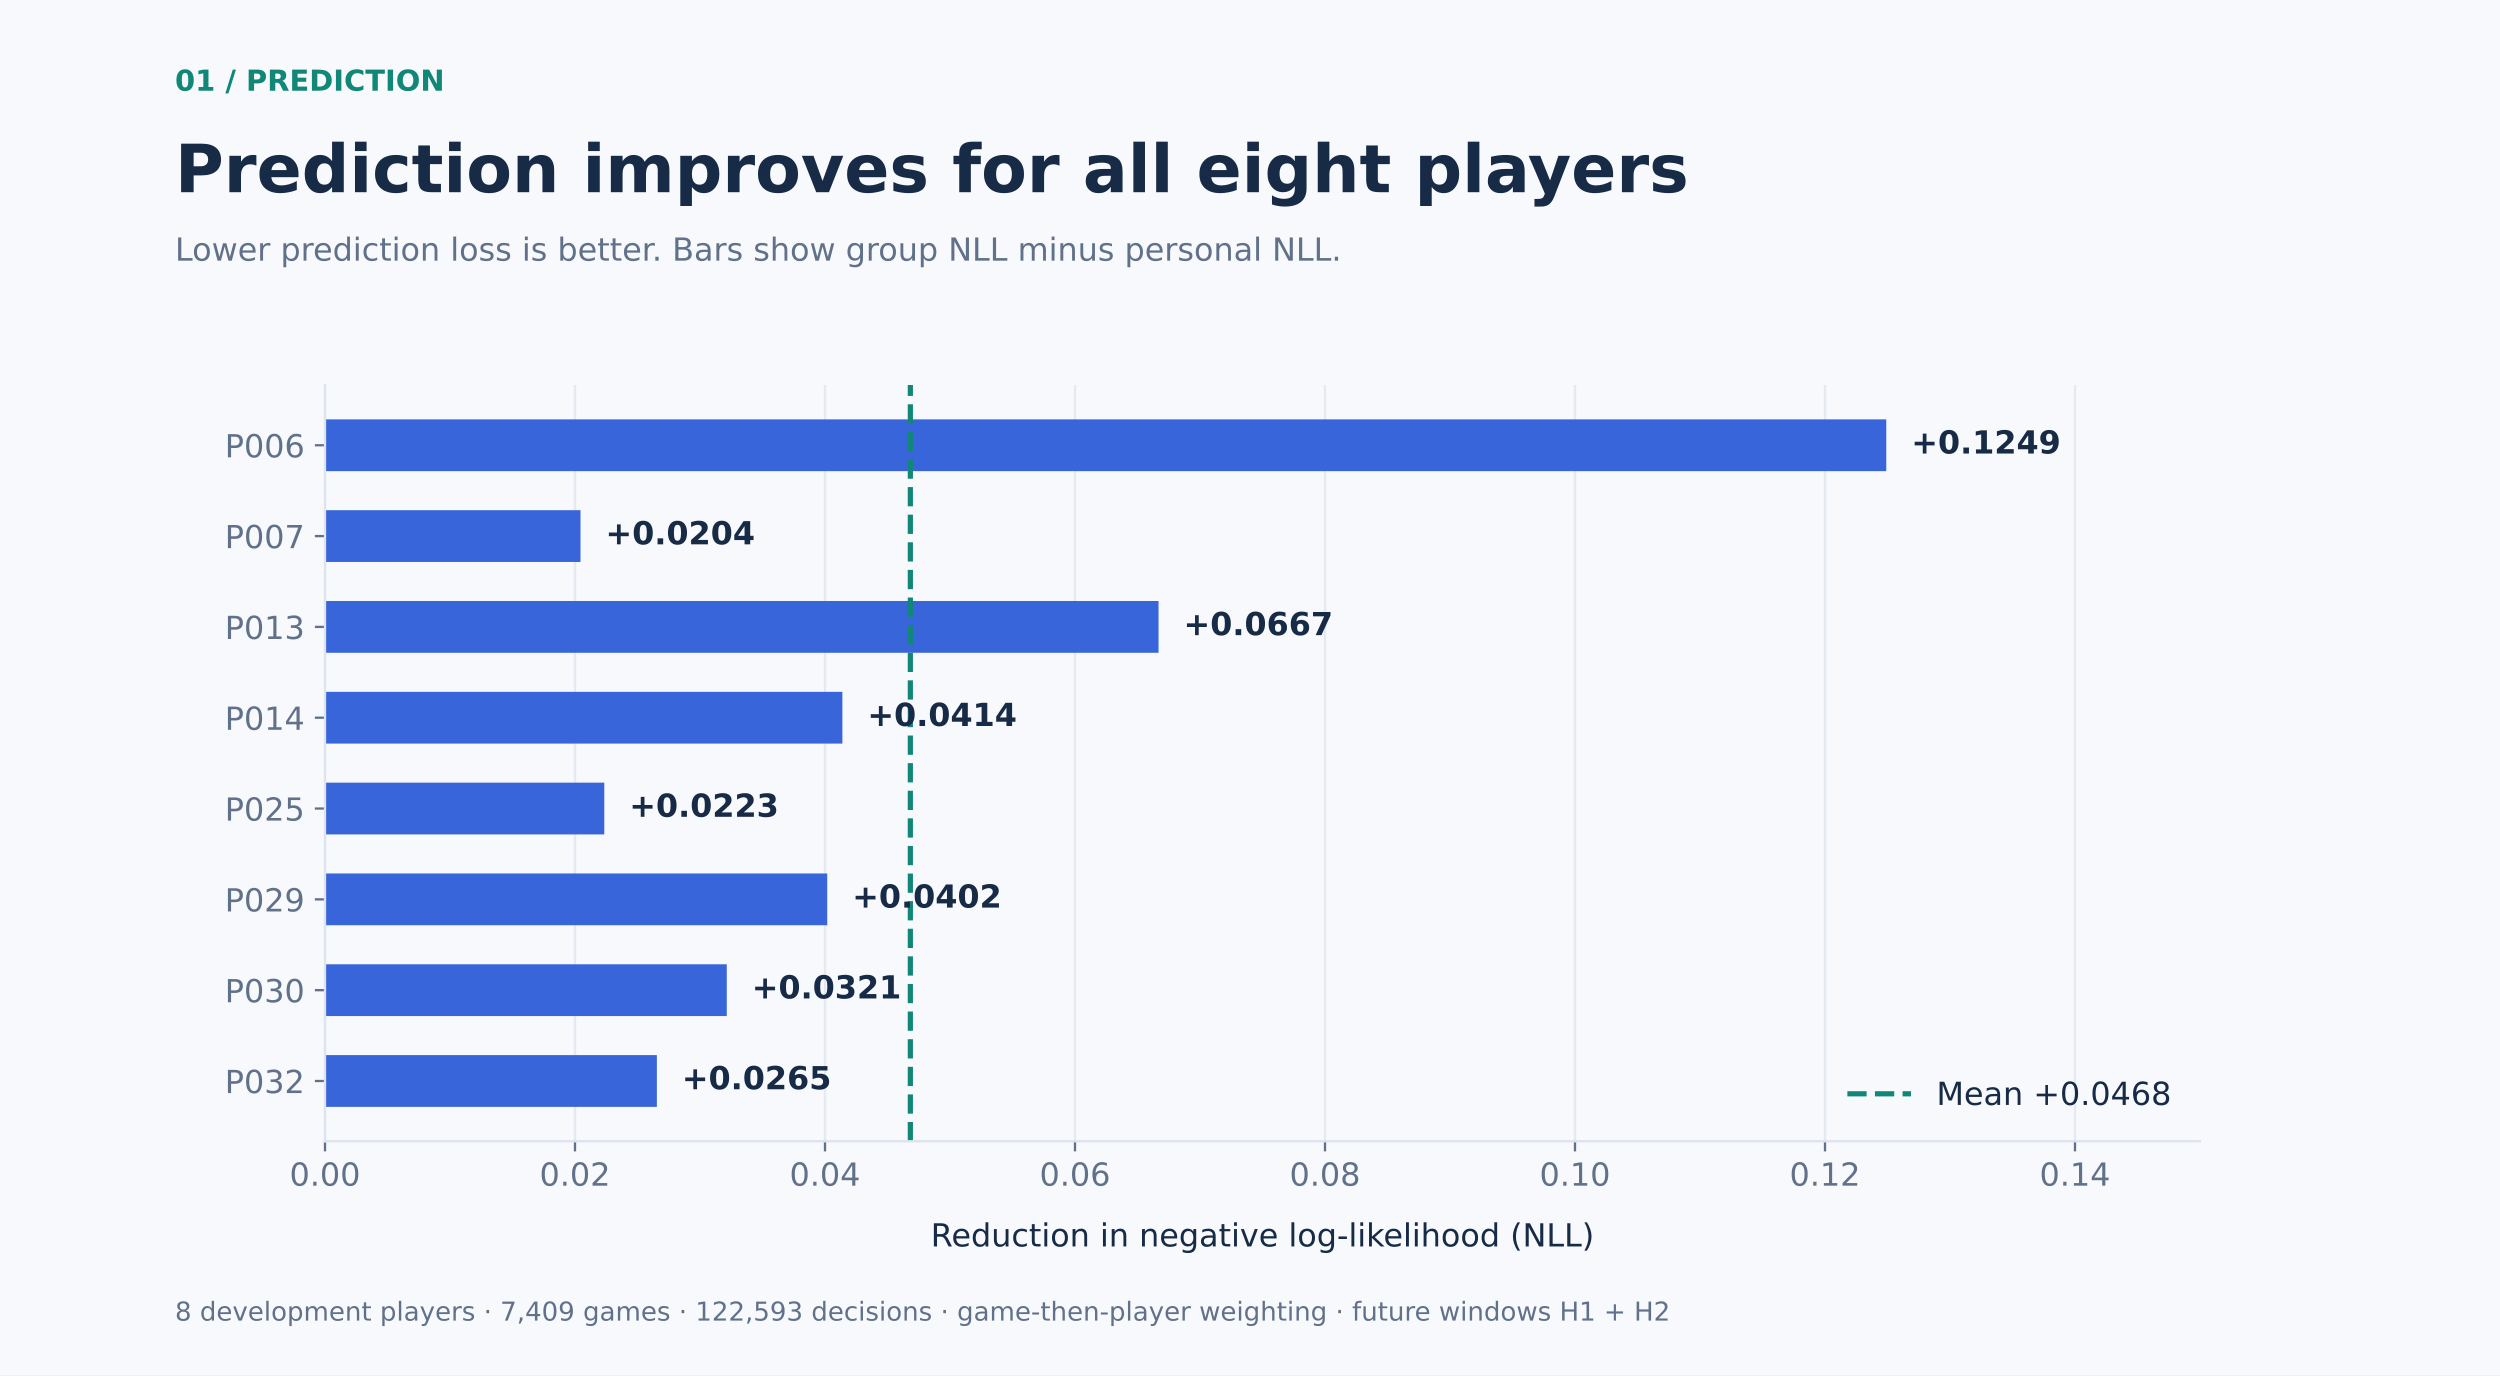
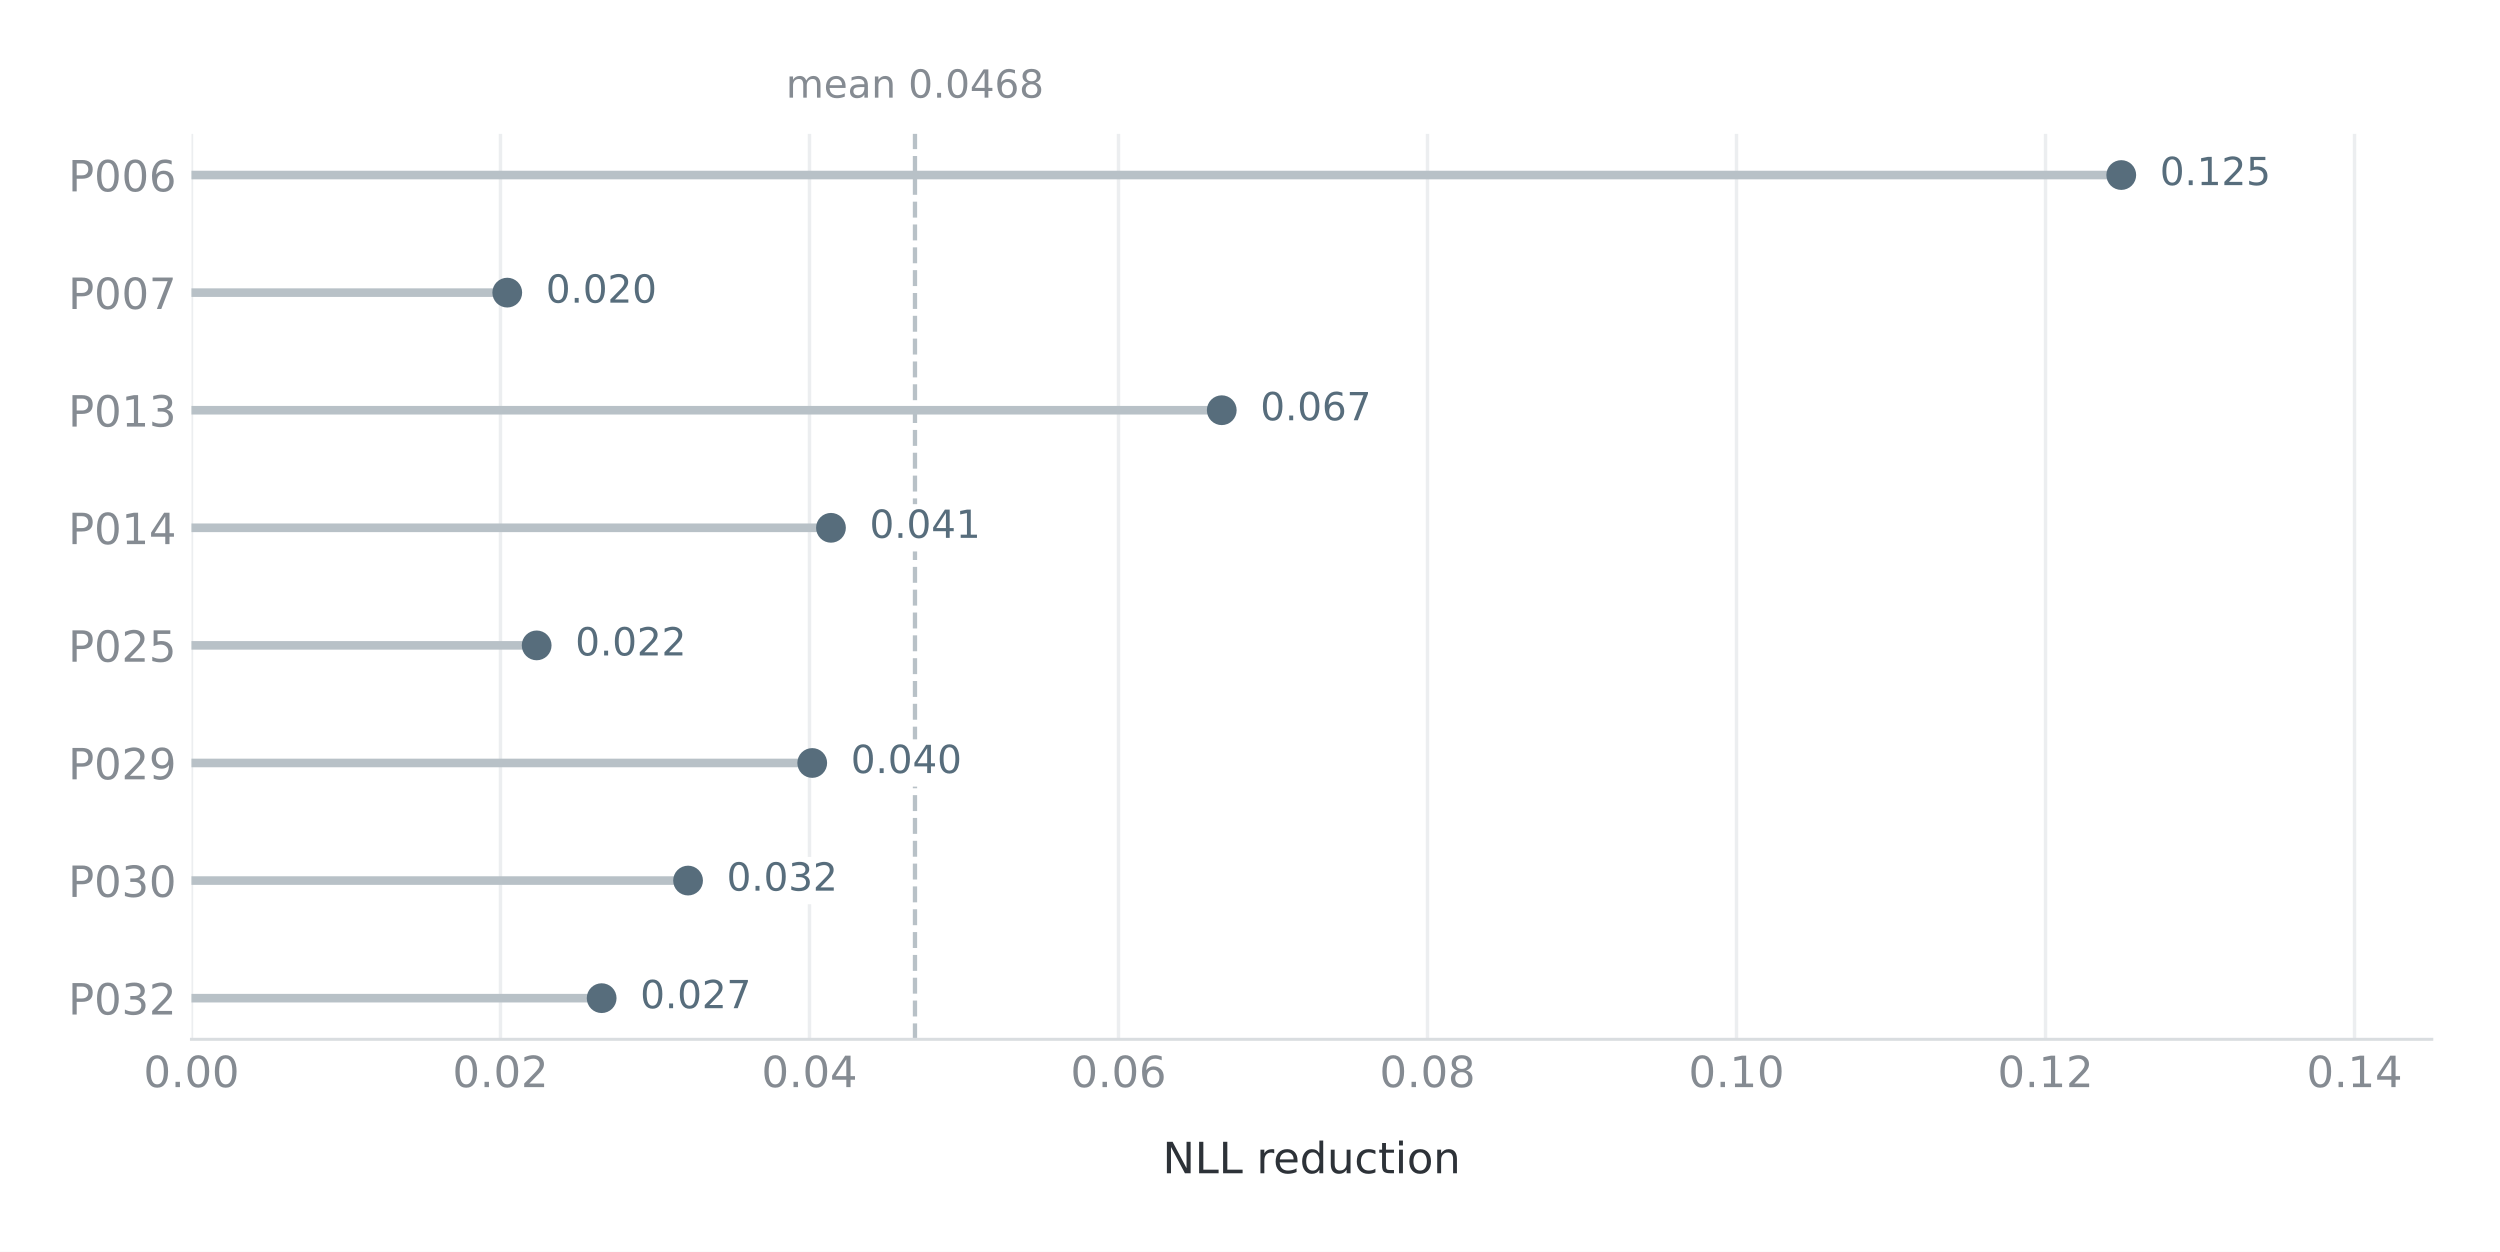
- <svg xmlns="http://www.w3.org/2000/svg" xmlns:xlink="http://www.w3.org/1999/xlink" width="864pt" height="475.2pt" viewBox="0 0 864 475.2" version="1.1">
+ <svg xmlns="http://www.w3.org/2000/svg" xmlns:xlink="http://www.w3.org/1999/xlink" width="580.497pt" height="290.668pt" viewBox="0 0 580.497 290.668" version="1.1">
  <defs>
    <style type="text/css">*{stroke-linejoin: round; stroke-linecap: butt}</style>
  </defs>
  <g id="figure_1">
    <g id="patch_1">
-       <path d="M 0 475.2 L 864 475.2 L 864 0 L 0 0 z " style="fill: #f7f9fc" />
+       <path d="M -0 290.668 L 580.497 290.668 L 580.497 0 L -0 0 z " style="fill: #ffffff" />
    </g>
    <g id="axes_1">
      <g id="patch_2">
-         <path d="M 112.32 394.416 L 760.32 394.416 L 760.32 133.056 L 112.32 133.056 z " style="fill: #f7f9fc" />
+         <path d="M 44.457 241.327 L 564.657 241.327 L 564.657 31.087 L 44.457 31.087 z " style="fill: #ffffff" />
      </g>
      <g id="matplotlib.axis_1">
        <g id="xtick_1">
          <g id="line2d_1">
-             <path d="M 112.32 394.416 L 112.32 133.056 " clip-path="url(#pc6e0715ce8)" style="fill: none; stroke: #dde4ef; stroke-opacity: 0.7; stroke-width: 0.8; stroke-linecap: square" />
-           </g>
-           <g id="line2d_2">
-             <defs>
-               <path id="m0dbc0ff65b" d="M 0 0 L 0 3.5 " style="stroke: #617189; stroke-width: 0.8" />
-             </defs>
-             <g>
-               <use xlink:href="#m0dbc0ff65b" x="112.32" y="394.416" style="fill: #617189; stroke: #617189; stroke-width: 0.8" />
-             </g>
-           </g>
+             <path d="M 44.457 241.327 L 44.457 31.087 " clip-path="url(#p38bbbebd07)" style="fill: none; stroke: #eceef0; stroke-width: 0.8; stroke-linecap: square" />
+           </g>
+           <g id="line2d_2" />
          <g id="text_1">
-             <text style="font-size: 11px; font-family: 'DejaVu Sans'; text-anchor: middle; fill: #617189" x="112.32" y="409.773" transform="rotate(-0 112.32 409.7734)">0.00</text>
+             <text style="font-size: 10px; font-family: 'DejaVu Sans'; text-anchor: middle; fill: #858b92" x="44.457" y="252.425" transform="rotate(-0 44.45719 252.4251)">0.00</text>
          </g>
        </g>
        <g id="xtick_2">
          <g id="line2d_3">
-             <path d="M 198.72 394.416 L 198.72 133.056 " clip-path="url(#pc6e0715ce8)" style="fill: none; stroke: #dde4ef; stroke-opacity: 0.7; stroke-width: 0.8; stroke-linecap: square" />
-           </g>
-           <g id="line2d_4">
-             <g>
-               <use xlink:href="#m0dbc0ff65b" x="198.72" y="394.416" style="fill: #617189; stroke: #617189; stroke-width: 0.8" />
-             </g>
-           </g>
+             <path d="M 116.209 241.327 L 116.209 31.087 " clip-path="url(#p38bbbebd07)" style="fill: none; stroke: #eceef0; stroke-width: 0.8; stroke-linecap: square" />
+           </g>
+           <g id="line2d_4" />
          <g id="text_2">
-             <text style="font-size: 11px; font-family: 'DejaVu Sans'; text-anchor: middle; fill: #617189" x="198.72" y="409.773" transform="rotate(-0 198.72 409.7734)">0.02</text>
+             <text style="font-size: 10px; font-family: 'DejaVu Sans'; text-anchor: middle; fill: #858b92" x="116.209" y="252.425" transform="rotate(-0 116.2089 252.4251)">0.02</text>
          </g>
        </g>
        <g id="xtick_3">
          <g id="line2d_5">
-             <path d="M 285.12 394.416 L 285.12 133.056 " clip-path="url(#pc6e0715ce8)" style="fill: none; stroke: #dde4ef; stroke-opacity: 0.7; stroke-width: 0.8; stroke-linecap: square" />
-           </g>
-           <g id="line2d_6">
-             <g>
-               <use xlink:href="#m0dbc0ff65b" x="285.12" y="394.416" style="fill: #617189; stroke: #617189; stroke-width: 0.8" />
-             </g>
-           </g>
+             <path d="M 187.961 241.327 L 187.961 31.087 " clip-path="url(#p38bbbebd07)" style="fill: none; stroke: #eceef0; stroke-width: 0.8; stroke-linecap: square" />
+           </g>
+           <g id="line2d_6" />
          <g id="text_3">
-             <text style="font-size: 11px; font-family: 'DejaVu Sans'; text-anchor: middle; fill: #617189" x="285.12" y="409.773" transform="rotate(-0 285.12 409.7734)">0.04</text>
+             <text style="font-size: 10px; font-family: 'DejaVu Sans'; text-anchor: middle; fill: #858b92" x="187.961" y="252.425" transform="rotate(-0 187.9606 252.4251)">0.04</text>
          </g>
        </g>
        <g id="xtick_4">
          <g id="line2d_7">
-             <path d="M 371.52 394.416 L 371.52 133.056 " clip-path="url(#pc6e0715ce8)" style="fill: none; stroke: #dde4ef; stroke-opacity: 0.7; stroke-width: 0.8; stroke-linecap: square" />
-           </g>
-           <g id="line2d_8">
-             <g>
-               <use xlink:href="#m0dbc0ff65b" x="371.52" y="394.416" style="fill: #617189; stroke: #617189; stroke-width: 0.8" />
-             </g>
-           </g>
+             <path d="M 259.712 241.327 L 259.712 31.087 " clip-path="url(#p38bbbebd07)" style="fill: none; stroke: #eceef0; stroke-width: 0.8; stroke-linecap: square" />
+           </g>
+           <g id="line2d_8" />
          <g id="text_4">
-             <text style="font-size: 11px; font-family: 'DejaVu Sans'; text-anchor: middle; fill: #617189" x="371.52" y="409.773" transform="rotate(-0 371.52 409.7734)">0.06</text>
+             <text style="font-size: 10px; font-family: 'DejaVu Sans'; text-anchor: middle; fill: #858b92" x="259.712" y="252.425" transform="rotate(-0 259.7124 252.4251)">0.06</text>
          </g>
        </g>
        <g id="xtick_5">
          <g id="line2d_9">
-             <path d="M 457.92 394.416 L 457.92 133.056 " clip-path="url(#pc6e0715ce8)" style="fill: none; stroke: #dde4ef; stroke-opacity: 0.7; stroke-width: 0.8; stroke-linecap: square" />
-           </g>
-           <g id="line2d_10">
-             <g>
-               <use xlink:href="#m0dbc0ff65b" x="457.92" y="394.416" style="fill: #617189; stroke: #617189; stroke-width: 0.8" />
-             </g>
-           </g>
+             <path d="M 331.464 241.327 L 331.464 31.087 " clip-path="url(#p38bbbebd07)" style="fill: none; stroke: #eceef0; stroke-width: 0.8; stroke-linecap: square" />
+           </g>
+           <g id="line2d_10" />
          <g id="text_5">
-             <text style="font-size: 11px; font-family: 'DejaVu Sans'; text-anchor: middle; fill: #617189" x="457.92" y="409.773" transform="rotate(-0 457.92 409.7734)">0.08</text>
+             <text style="font-size: 10px; font-family: 'DejaVu Sans'; text-anchor: middle; fill: #858b92" x="331.464" y="252.425" transform="rotate(-0 331.4641 252.4251)">0.08</text>
          </g>
        </g>
        <g id="xtick_6">
          <g id="line2d_11">
-             <path d="M 544.32 394.416 L 544.32 133.056 " clip-path="url(#pc6e0715ce8)" style="fill: none; stroke: #dde4ef; stroke-opacity: 0.7; stroke-width: 0.8; stroke-linecap: square" />
-           </g>
-           <g id="line2d_12">
-             <g>
-               <use xlink:href="#m0dbc0ff65b" x="544.32" y="394.416" style="fill: #617189; stroke: #617189; stroke-width: 0.8" />
-             </g>
-           </g>
+             <path d="M 403.216 241.327 L 403.216 31.087 " clip-path="url(#p38bbbebd07)" style="fill: none; stroke: #eceef0; stroke-width: 0.8; stroke-linecap: square" />
+           </g>
+           <g id="line2d_12" />
          <g id="text_6">
-             <text style="font-size: 11px; font-family: 'DejaVu Sans'; text-anchor: middle; fill: #617189" x="544.32" y="409.773" transform="rotate(-0 544.32 409.7734)">0.10</text>
+             <text style="font-size: 10px; font-family: 'DejaVu Sans'; text-anchor: middle; fill: #858b92" x="403.216" y="252.425" transform="rotate(-0 403.2158 252.4251)">0.10</text>
          </g>
        </g>
        <g id="xtick_7">
          <g id="line2d_13">
-             <path d="M 630.72 394.416 L 630.72 133.056 " clip-path="url(#pc6e0715ce8)" style="fill: none; stroke: #dde4ef; stroke-opacity: 0.7; stroke-width: 0.8; stroke-linecap: square" />
-           </g>
-           <g id="line2d_14">
-             <g>
-               <use xlink:href="#m0dbc0ff65b" x="630.72" y="394.416" style="fill: #617189; stroke: #617189; stroke-width: 0.8" />
-             </g>
-           </g>
+             <path d="M 474.968 241.327 L 474.968 31.087 " clip-path="url(#p38bbbebd07)" style="fill: none; stroke: #eceef0; stroke-width: 0.8; stroke-linecap: square" />
+           </g>
+           <g id="line2d_14" />
          <g id="text_7">
-             <text style="font-size: 11px; font-family: 'DejaVu Sans'; text-anchor: middle; fill: #617189" x="630.72" y="409.773" transform="rotate(-0 630.72 409.7734)">0.12</text>
+             <text style="font-size: 10px; font-family: 'DejaVu Sans'; text-anchor: middle; fill: #858b92" x="474.968" y="252.425" transform="rotate(-0 474.9675 252.4251)">0.12</text>
          </g>
        </g>
        <g id="xtick_8">
          <g id="line2d_15">
-             <path d="M 717.12 394.416 L 717.12 133.056 " clip-path="url(#pc6e0715ce8)" style="fill: none; stroke: #dde4ef; stroke-opacity: 0.7; stroke-width: 0.8; stroke-linecap: square" />
-           </g>
-           <g id="line2d_16">
-             <g>
-               <use xlink:href="#m0dbc0ff65b" x="717.12" y="394.416" style="fill: #617189; stroke: #617189; stroke-width: 0.8" />
-             </g>
-           </g>
+             <path d="M 546.719 241.327 L 546.719 31.087 " clip-path="url(#p38bbbebd07)" style="fill: none; stroke: #eceef0; stroke-width: 0.8; stroke-linecap: square" />
+           </g>
+           <g id="line2d_16" />
          <g id="text_8">
-             <text style="font-size: 11px; font-family: 'DejaVu Sans'; text-anchor: middle; fill: #617189" x="717.12" y="409.773" transform="rotate(-0 717.12 409.7734)">0.14</text>
+             <text style="font-size: 10px; font-family: 'DejaVu Sans'; text-anchor: middle; fill: #858b92" x="546.719" y="252.425" transform="rotate(-0 546.7193 252.4251)">0.14</text>
          </g>
        </g>
        <g id="text_9">
-           <text style="font-size: 11px; font-family: 'DejaVu Sans'; text-anchor: middle; fill: #172b46" x="436.32" y="430.774" transform="rotate(-0 436.32 430.7743)">Reduction in negative log-likelihood (NLL)</text>
+           <text style="font-size: 10px; font-family: 'DejaVu Sans'; text-anchor: middle; fill: #2d3238" x="304.557" y="272.426" transform="rotate(-0 304.5572 272.4259)">NLL reduction</text>
        </g>
      </g>
      <g id="matplotlib.axis_2">
        <g id="ytick_1">
-           <g id="line2d_17">
-             <defs>
-               <path id="mf9965ee222" d="M 0 0 L -3.5 0 " style="stroke: #617189; stroke-width: 0.8" />
-             </defs>
-             <g>
-               <use xlink:href="#mf9965ee222" x="112.32" y="153.881" style="fill: #617189; stroke: #617189; stroke-width: 0.8" />
-             </g>
-           </g>
+           <g id="line2d_17" />
          <g id="text_10">
-             <text style="font-size: 11px; font-family: 'DejaVu Sans'; text-anchor: end; fill: #617189" x="105.32" y="158.06" transform="rotate(-0 105.32 158.06)">P006</text>
+             <text style="font-size: 10px; font-family: 'DejaVu Sans'; text-anchor: end; fill: #858b92" x="40.957" y="44.443" transform="rotate(-0 40.95719 44.44268)">P006</text>
          </g>
        </g>
        <g id="ytick_2">
-           <g id="line2d_18">
-             <g>
-               <use xlink:href="#mf9965ee222" x="112.32" y="185.268" style="fill: #617189; stroke: #617189; stroke-width: 0.8" />
-             </g>
-           </g>
+           <g id="line2d_18" />
          <g id="text_11">
-             <text style="font-size: 11px; font-family: 'DejaVu Sans'; text-anchor: end; fill: #617189" x="105.32" y="189.447" transform="rotate(-0 105.32 189.4471)">P007</text>
+             <text style="font-size: 10px; font-family: 'DejaVu Sans'; text-anchor: end; fill: #858b92" x="40.957" y="71.747" transform="rotate(-0 40.95719 71.74658)">P007</text>
          </g>
        </g>
        <g id="ytick_3">
-           <g id="line2d_19">
-             <g>
-               <use xlink:href="#mf9965ee222" x="112.32" y="216.655" style="fill: #617189; stroke: #617189; stroke-width: 0.8" />
-             </g>
-           </g>
+           <g id="line2d_19" />
          <g id="text_12">
-             <text style="font-size: 11px; font-family: 'DejaVu Sans'; text-anchor: end; fill: #617189" x="105.32" y="220.834" transform="rotate(-0 105.32 220.8341)">P013</text>
+             <text style="font-size: 10px; font-family: 'DejaVu Sans'; text-anchor: end; fill: #858b92" x="40.957" y="99.05" transform="rotate(-0 40.95719 99.05048)">P013</text>
          </g>
        </g>
        <g id="ytick_4">
-           <g id="line2d_20">
-             <g>
-               <use xlink:href="#mf9965ee222" x="112.32" y="248.042" style="fill: #617189; stroke: #617189; stroke-width: 0.8" />
-             </g>
-           </g>
+           <g id="line2d_20" />
          <g id="text_13">
-             <text style="font-size: 11px; font-family: 'DejaVu Sans'; text-anchor: end; fill: #617189" x="105.32" y="252.221" transform="rotate(-0 105.32 252.2212)">P014</text>
+             <text style="font-size: 10px; font-family: 'DejaVu Sans'; text-anchor: end; fill: #858b92" x="40.957" y="126.354" transform="rotate(-0 40.95719 126.3544)">P014</text>
          </g>
        </g>
        <g id="ytick_5">
-           <g id="line2d_21">
-             <g>
-               <use xlink:href="#mf9965ee222" x="112.32" y="279.43" style="fill: #617189; stroke: #617189; stroke-width: 0.8" />
-             </g>
-           </g>
+           <g id="line2d_21" />
          <g id="text_14">
-             <text style="font-size: 11px; font-family: 'DejaVu Sans'; text-anchor: end; fill: #617189" x="105.32" y="283.608" transform="rotate(-0 105.32 283.6082)">P025</text>
+             <text style="font-size: 10px; font-family: 'DejaVu Sans'; text-anchor: end; fill: #858b92" x="40.957" y="153.658" transform="rotate(-0 40.95719 153.6583)">P025</text>
          </g>
        </g>
        <g id="ytick_6">
-           <g id="line2d_22">
-             <g>
-               <use xlink:href="#mf9965ee222" x="112.32" y="310.817" style="fill: #617189; stroke: #617189; stroke-width: 0.8" />
-             </g>
-           </g>
+           <g id="line2d_22" />
          <g id="text_15">
-             <text style="font-size: 11px; font-family: 'DejaVu Sans'; text-anchor: end; fill: #617189" x="105.32" y="314.995" transform="rotate(-0 105.32 314.9953)">P029</text>
+             <text style="font-size: 10px; font-family: 'DejaVu Sans'; text-anchor: end; fill: #858b92" x="40.957" y="180.962" transform="rotate(-0 40.95719 180.9622)">P029</text>
          </g>
        </g>
        <g id="ytick_7">
-           <g id="line2d_23">
-             <g>
-               <use xlink:href="#mf9965ee222" x="112.32" y="342.204" style="fill: #617189; stroke: #617189; stroke-width: 0.8" />
-             </g>
-           </g>
+           <g id="line2d_23" />
          <g id="text_16">
-             <text style="font-size: 11px; font-family: 'DejaVu Sans'; text-anchor: end; fill: #617189" x="105.32" y="346.382" transform="rotate(-0 105.32 346.3823)">P030</text>
+             <text style="font-size: 10px; font-family: 'DejaVu Sans'; text-anchor: end; fill: #858b92" x="40.957" y="208.266" transform="rotate(-0 40.95719 208.2661)">P030</text>
          </g>
        </g>
        <g id="ytick_8">
-           <g id="line2d_24">
-             <g>
-               <use xlink:href="#mf9965ee222" x="112.32" y="373.591" style="fill: #617189; stroke: #617189; stroke-width: 0.8" />
-             </g>
-           </g>
+           <g id="line2d_24" />
          <g id="text_17">
-             <text style="font-size: 11px; font-family: 'DejaVu Sans'; text-anchor: end; fill: #617189" x="105.32" y="377.769" transform="rotate(-0 105.32 377.7694)">P032</text>
-           </g>
-         </g>
+             <text style="font-size: 10px; font-family: 'DejaVu Sans'; text-anchor: end; fill: #858b92" x="40.957" y="235.57" transform="rotate(-0 40.95719 235.57)">P032</text>
+           </g>
+         </g>
+       </g>
+       <g id="LineCollection_1">
+         <path d="M 44.457 40.644 L 492.555 40.644 " clip-path="url(#p38bbbebd07)" style="fill: none; stroke: #b8c1c7; stroke-width: 2" />
+         <path d="M 44.457 67.948 L 117.784 67.948 " clip-path="url(#p38bbbebd07)" style="fill: none; stroke: #b8c1c7; stroke-width: 2" />
+         <path d="M 44.457 95.252 L 283.689 95.252 " clip-path="url(#p38bbbebd07)" style="fill: none; stroke: #b8c1c7; stroke-width: 2" />
+         <path d="M 44.457 122.556 L 192.95 122.556 " clip-path="url(#p38bbbebd07)" style="fill: none; stroke: #b8c1c7; stroke-width: 2" />
+         <path d="M 44.457 149.859 L 124.612 149.859 " clip-path="url(#p38bbbebd07)" style="fill: none; stroke: #b8c1c7; stroke-width: 2" />
+         <path d="M 44.457 177.163 L 188.599 177.163 " clip-path="url(#p38bbbebd07)" style="fill: none; stroke: #b8c1c7; stroke-width: 2" />
+         <path d="M 44.457 204.467 L 159.767 204.467 " clip-path="url(#p38bbbebd07)" style="fill: none; stroke: #b8c1c7; stroke-width: 2" />
+         <path d="M 44.457 231.771 L 139.703 231.771 " clip-path="url(#p38bbbebd07)" style="fill: none; stroke: #b8c1c7; stroke-width: 2" />
+       </g>
+       <g id="line2d_25">
+         <path d="M 212.457 241.327 L 212.457 31.087 " clip-path="url(#p38bbbebd07)" style="fill: none; stroke-dasharray: 3.7,1.6; stroke-dashoffset: 0; stroke: #b8c1c7" />
      </g>
      <g id="patch_3">
-         <path d="M 112.32 144.936 L 651.898 144.936 L 651.898 162.827 L 112.32 162.827 z " clip-path="url(#pc6e0715ce8)" style="fill: #3865d9" />
-       </g>
-       <g id="patch_4">
-         <path d="M 112.32 176.323 L 200.616 176.323 L 200.616 194.214 L 112.32 194.214 z " clip-path="url(#pc6e0715ce8)" style="fill: #3865d9" />
-       </g>
-       <g id="patch_5">
-         <path d="M 112.32 207.71 L 400.391 207.71 L 400.391 225.601 L 112.32 225.601 z " clip-path="url(#pc6e0715ce8)" style="fill: #3865d9" />
-       </g>
-       <g id="patch_6">
-         <path d="M 112.32 239.097 L 291.128 239.097 L 291.128 256.988 L 112.32 256.988 z " clip-path="url(#pc6e0715ce8)" style="fill: #3865d9" />
-       </g>
-       <g id="patch_7">
-         <path d="M 112.32 270.484 L 208.839 270.484 L 208.839 288.375 L 112.32 288.375 z " clip-path="url(#pc6e0715ce8)" style="fill: #3865d9" />
-       </g>
-       <g id="patch_8">
-         <path d="M 112.32 301.871 L 285.889 301.871 L 285.889 319.762 L 112.32 319.762 z " clip-path="url(#pc6e0715ce8)" style="fill: #3865d9" />
-       </g>
-       <g id="patch_9">
-         <path d="M 112.32 333.258 L 251.171 333.258 L 251.171 351.149 L 112.32 351.149 z " clip-path="url(#pc6e0715ce8)" style="fill: #3865d9" />
-       </g>
-       <g id="patch_10">
-         <path d="M 112.32 364.645 L 227.01 364.645 L 227.01 382.536 L 112.32 382.536 z " clip-path="url(#pc6e0715ce8)" style="fill: #3865d9" />
-       </g>
-       <g id="line2d_25">
-         <path d="M 314.618 394.416 L 314.618 133.056 " clip-path="url(#pc6e0715ce8)" style="fill: none; stroke-dasharray: 6.66,2.88; stroke-dashoffset: 0; stroke: #118777; stroke-width: 1.8" />
-       </g>
-       <g id="patch_11">
-         <path d="M 112.32 394.416 L 112.32 133.056 " style="fill: none; stroke: #dde4ef; stroke-width: 0.8; stroke-linejoin: miter; stroke-linecap: square" />
-       </g>
-       <g id="patch_12">
-         <path d="M 112.32 394.416 L 760.32 394.416 " style="fill: none; stroke: #dde4ef; stroke-width: 0.8; stroke-linejoin: miter; stroke-linecap: square" />
+         <path d="M 44.457 241.327 L 564.657 241.327 " style="fill: none; stroke: #d9dde0; stroke-width: 0.7; stroke-linejoin: miter; stroke-linecap: square" />
+       </g>
+       <g id="PathCollection_1">
+         <defs>
+           <path id="m366957ecd6" d="M 0 2.958 C 0.784 2.958 1.537 2.646 2.092 2.092 C 2.646 1.537 2.958 0.784 2.958 0 C 2.958 -0.784 2.646 -1.537 2.092 -2.092 C 1.537 -2.646 0.784 -2.958 0 -2.958 C -0.784 -2.958 -1.537 -2.646 -2.092 -2.092 C -2.646 -1.537 -2.958 -0.784 -2.958 0 C -2.958 0.784 -2.646 1.537 -2.092 2.092 C -1.537 2.646 -0.784 2.958 0 2.958 z " style="stroke: #576d7c" />
+         </defs>
+         <g clip-path="url(#p38bbbebd07)">
+           <use xlink:href="#m366957ecd6" x="492.555" y="40.644" style="fill: #576d7c; stroke: #576d7c" />
+           <use xlink:href="#m366957ecd6" x="117.784" y="67.948" style="fill: #576d7c; stroke: #576d7c" />
+           <use xlink:href="#m366957ecd6" x="283.689" y="95.252" style="fill: #576d7c; stroke: #576d7c" />
+           <use xlink:href="#m366957ecd6" x="192.95" y="122.556" style="fill: #576d7c; stroke: #576d7c" />
+           <use xlink:href="#m366957ecd6" x="124.612" y="149.859" style="fill: #576d7c; stroke: #576d7c" />
+           <use xlink:href="#m366957ecd6" x="188.599" y="177.163" style="fill: #576d7c; stroke: #576d7c" />
+           <use xlink:href="#m366957ecd6" x="159.767" y="204.467" style="fill: #576d7c; stroke: #576d7c" />
+           <use xlink:href="#m366957ecd6" x="139.703" y="231.771" style="fill: #576d7c; stroke: #576d7c" />
+         </g>
      </g>
      <g id="text_18">
-         <text style="font-weight: 700; font-size: 11px; font-family: 'DejaVu Sans'; text-anchor: start; fill: #172b46" x="660.538" y="156.739" transform="rotate(-0 660.538 156.7387)">+0.1249</text>
+         <text style="font-size: 9px; font-family: 'DejaVu Sans'; text-anchor: middle; fill: #858b92" x="212.457" y="22.678" transform="rotate(-0 212.4574 22.67789)">mean 0.0468</text>
      </g>
      <g id="text_19">
-         <text style="font-weight: 700; font-size: 11px; font-family: 'DejaVu Sans'; text-anchor: start; fill: #172b46" x="209.256" y="188.126" transform="rotate(-0 209.2564 188.1258)">+0.0204</text>
+         <g id="patch_4">
+           <path d="M 500.534 46.134 L 528.279 46.134 L 528.279 35.154 L 500.534 35.154 z " style="fill: #ffffff" />
+         </g>
+         <text style="font-size: 9px; font-family: 'DejaVu Sans'; text-anchor: start; fill: #576d7c" x="501.524" y="42.982" transform="rotate(-0 501.524 42.98174)">0.125</text>
      </g>
      <g id="text_20">
-         <text style="font-weight: 700; font-size: 11px; font-family: 'DejaVu Sans'; text-anchor: start; fill: #172b46" x="409.031" y="219.513" transform="rotate(-0 409.031 219.5128)">+0.0667</text>
+         <g id="patch_5">
+           <path d="M 125.763 73.438 L 153.508 73.438 L 153.508 62.458 L 125.763 62.458 z " style="fill: #ffffff" />
+         </g>
+         <text style="font-size: 9px; font-family: 'DejaVu Sans'; text-anchor: start; fill: #576d7c" x="126.753" y="70.286" transform="rotate(-0 126.7528 70.28564)">0.020</text>
      </g>
      <g id="text_21">
-         <text style="font-weight: 700; font-size: 11px; font-family: 'DejaVu Sans'; text-anchor: start; fill: #172b46" x="299.768" y="250.9" transform="rotate(-0 299.7682 250.8999)">+0.0414</text>
+         <g id="patch_6">
+           <path d="M 291.668 100.742 L 319.413 100.742 L 319.413 89.762 L 291.668 89.762 z " style="fill: #ffffff" />
+         </g>
+         <text style="font-size: 9px; font-family: 'DejaVu Sans'; text-anchor: start; fill: #576d7c" x="292.658" y="97.59" transform="rotate(-0 292.6576 97.58954)">0.067</text>
      </g>
      <g id="text_22">
-         <text style="font-weight: 700; font-size: 11px; font-family: 'DejaVu Sans'; text-anchor: start; fill: #172b46" x="217.479" y="282.287" transform="rotate(-0 217.479 282.2869)">+0.0223</text>
+         <g id="patch_7">
+           <path d="M 200.929 128.046 L 228.674 128.046 L 228.674 117.066 L 200.929 117.066 z " style="fill: #ffffff" />
+         </g>
+         <text style="font-size: 9px; font-family: 'DejaVu Sans'; text-anchor: start; fill: #576d7c" x="201.919" y="124.893" transform="rotate(-0 201.9191 124.8934)">0.041</text>
      </g>
      <g id="text_23">
-         <text style="font-weight: 700; font-size: 11px; font-family: 'DejaVu Sans'; text-anchor: start; fill: #172b46" x="294.529" y="313.674" transform="rotate(-0 294.5288 313.674)">+0.0402</text>
+         <g id="patch_8">
+           <path d="M 132.591 155.349 L 160.337 155.349 L 160.337 144.369 L 132.591 144.369 z " style="fill: #ffffff" />
+         </g>
+         <text style="font-size: 9px; font-family: 'DejaVu Sans'; text-anchor: start; fill: #576d7c" x="133.581" y="152.197" transform="rotate(-0 133.5813 152.1973)">0.022</text>
      </g>
      <g id="text_24">
-         <text style="font-weight: 700; font-size: 11px; font-family: 'DejaVu Sans'; text-anchor: start; fill: #172b46" x="259.811" y="345.061" transform="rotate(-0 259.8105 345.0611)">+0.0321</text>
+         <g id="patch_9">
+           <path d="M 196.578 182.653 L 224.323 182.653 L 224.323 171.673 L 196.578 171.673 z " style="fill: #ffffff" />
+         </g>
+         <text style="font-size: 9px; font-family: 'DejaVu Sans'; text-anchor: start; fill: #576d7c" x="197.568" y="179.501" transform="rotate(-0 197.5681 179.5012)">0.040</text>
      </g>
      <g id="text_25">
-         <text style="font-weight: 700; font-size: 11px; font-family: 'DejaVu Sans'; text-anchor: start; fill: #172b46" x="235.65" y="376.448" transform="rotate(-0 235.6503 376.4481)">+0.0265</text>
-       </g>
-       <g id="legend_1">
-         <g id="line2d_26">
-           <path d="M 638.445 378.023 L 649.445 378.023 L 660.445 378.023 " style="fill: none; stroke-dasharray: 6.66,2.88; stroke-dashoffset: 0; stroke: #118777; stroke-width: 1.8" />
-         </g>
-         <g id="text_26">
-           <text style="font-size: 11px; font-family: 'DejaVu Sans'; text-anchor: start; fill: #172b46" x="669.245" y="381.873" transform="rotate(-0 669.2452 381.8734)">Mean +0.0468</text>
-         </g>
-       </g>
-     </g>
-     <g id="text_27">
-       <text style="font-weight: 700; font-size: 10px; font-family: 'DejaVu Sans'; text-anchor: start; fill: #118777" x="60.48" y="31.358" transform="rotate(-0 60.48 31.35766)">01 / PREDICTION</text>
-     </g>
-     <g id="text_28">
-       <text style="font-weight: 700; font-size: 23px; font-family: 'DejaVu Sans'; text-anchor: start; fill: #172b46" x="60.48" y="66.422" transform="rotate(-0 60.48 66.42201)">Prediction improves for all eight players</text>
-     </g>
-     <g id="text_29">
-       <text style="font-size: 11px; font-family: 'DejaVu Sans'; text-anchor: start; fill: #617189" x="60.48" y="90.093" transform="rotate(-0 60.48 90.09268)">Lower prediction loss is better. Bars show group NLL minus personal NLL.</text>
-     </g>
-     <g id="text_30">
-       <text style="font-size: 9px; font-family: 'DejaVu Sans'; text-anchor: start; fill: #617189" x="60.48" y="456.406" transform="rotate(-0 60.48 456.4059)">8 development players · 7,409 games · 122,593 decisions · game-then-player weighting · future windows H1 + H2</text>
+         <g id="patch_10">
+           <path d="M 167.746 209.957 L 195.491 209.957 L 195.491 198.977 L 167.746 198.977 z " style="fill: #ffffff" />
+         </g>
+         <text style="font-size: 9px; font-family: 'DejaVu Sans'; text-anchor: start; fill: #576d7c" x="168.736" y="206.805" transform="rotate(-0 168.7359 206.8051)">0.032</text>
+       </g>
+       <g id="text_26">
+         <g id="patch_11">
+           <path d="M 147.682 237.261 L 175.427 237.261 L 175.427 226.281 L 147.682 226.281 z " style="fill: #ffffff" />
+         </g>
+         <text style="font-size: 9px; font-family: 'DejaVu Sans'; text-anchor: start; fill: #576d7c" x="148.672" y="234.109" transform="rotate(-0 148.6718 234.109)">0.027</text>
+       </g>
    </g>
  </g>
  <defs>
-     <clipPath id="pc6e0715ce8">
-       <rect x="112.32" y="133.056" width="648" height="261.36" />
+     <clipPath id="p38bbbebd07">
+       <rect x="44.457" y="31.087" width="520.2" height="210.24" />
    </clipPath>
  </defs>
</svg>
